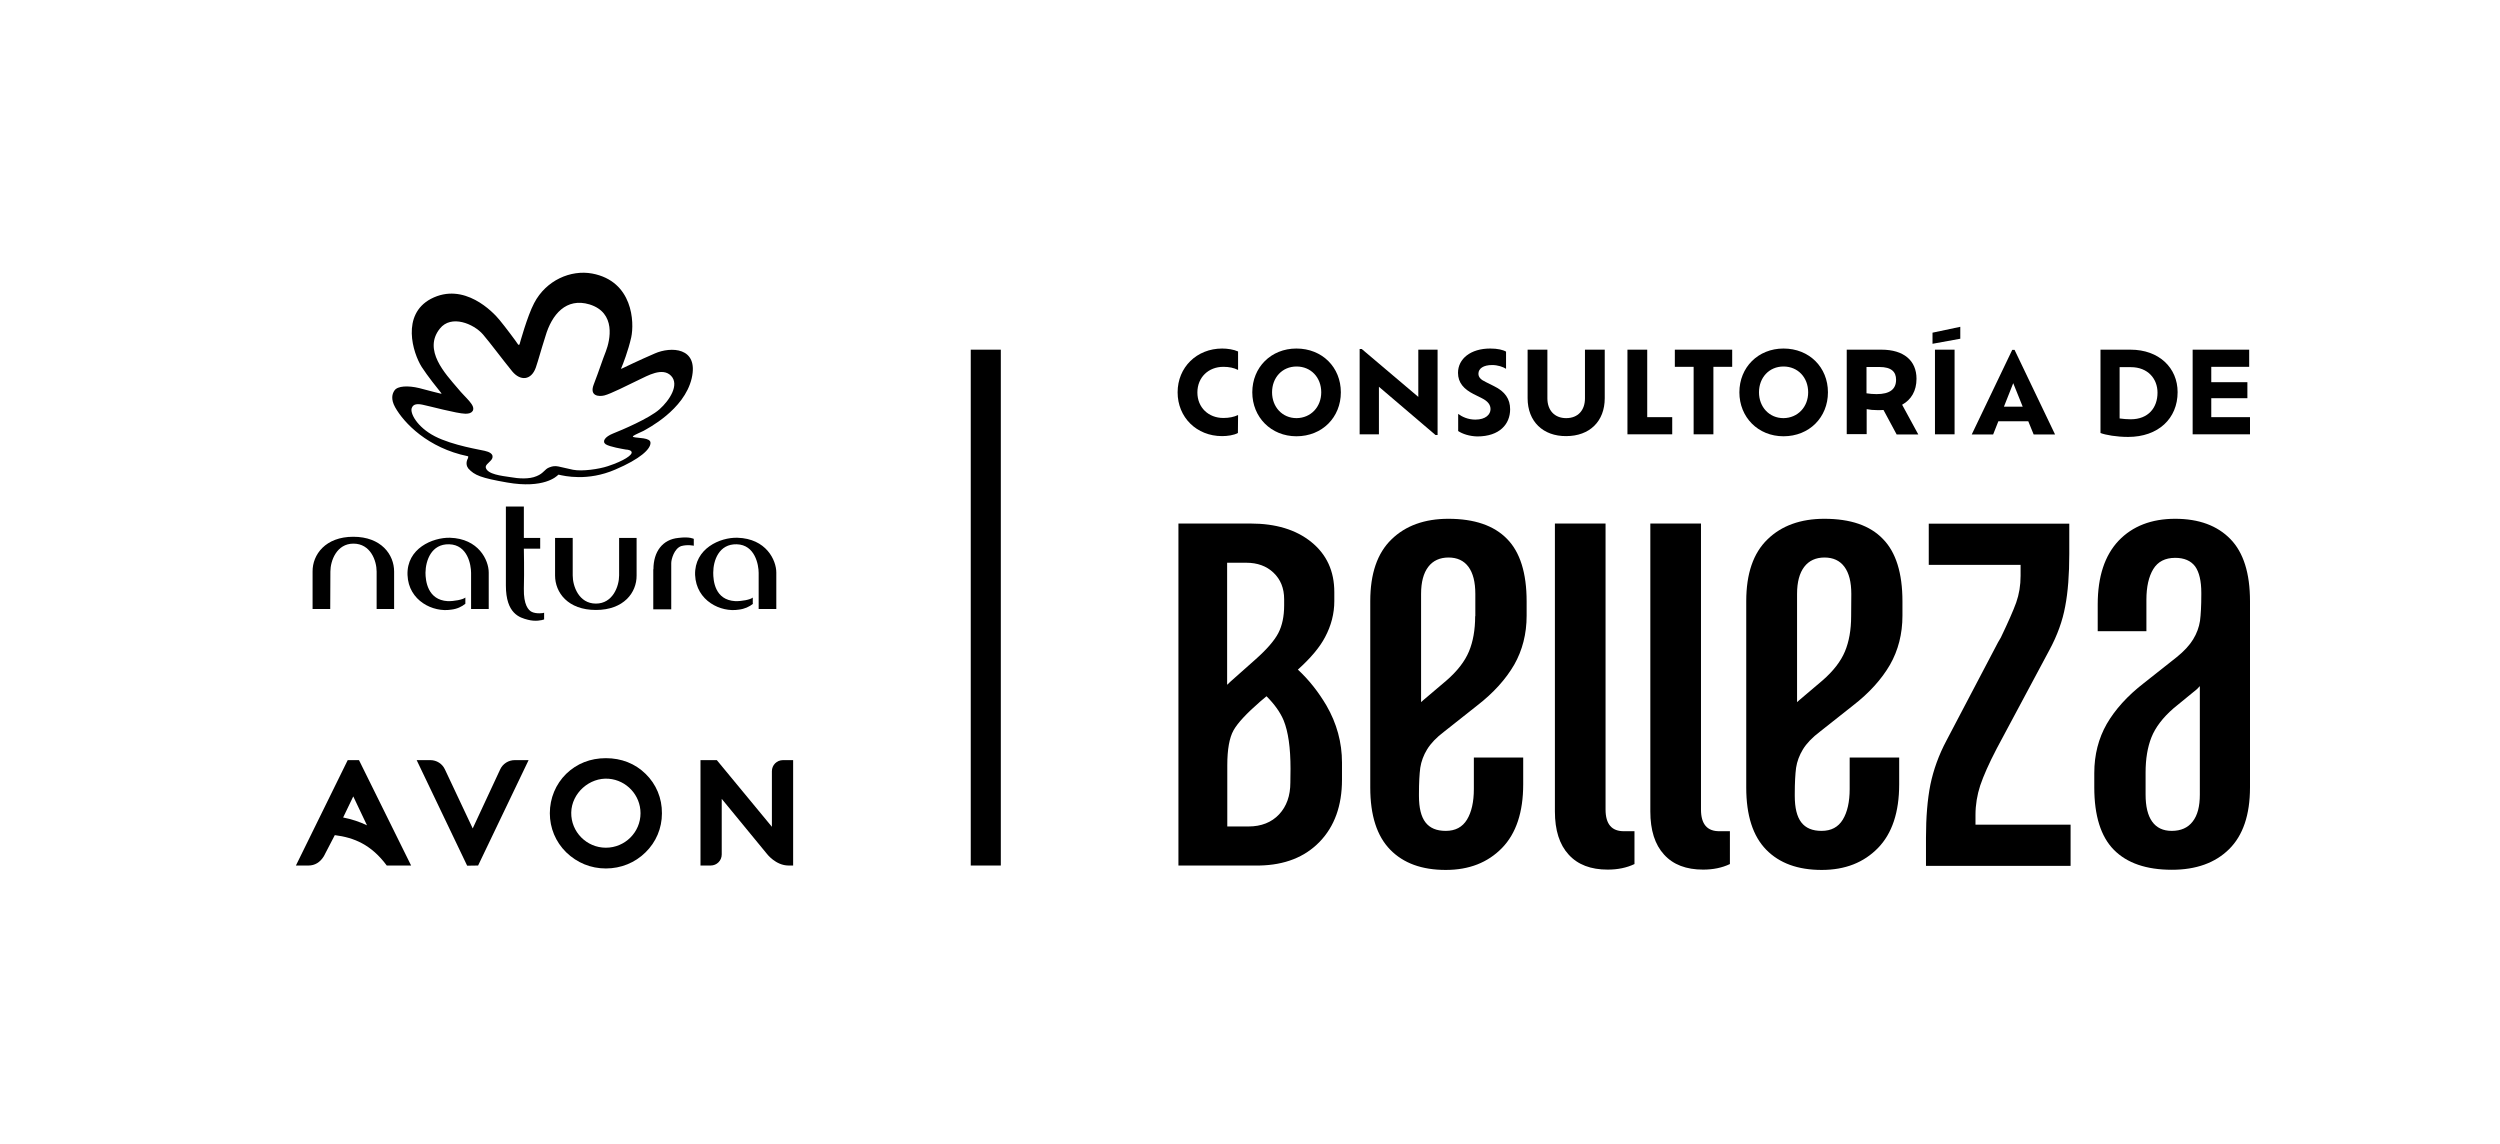
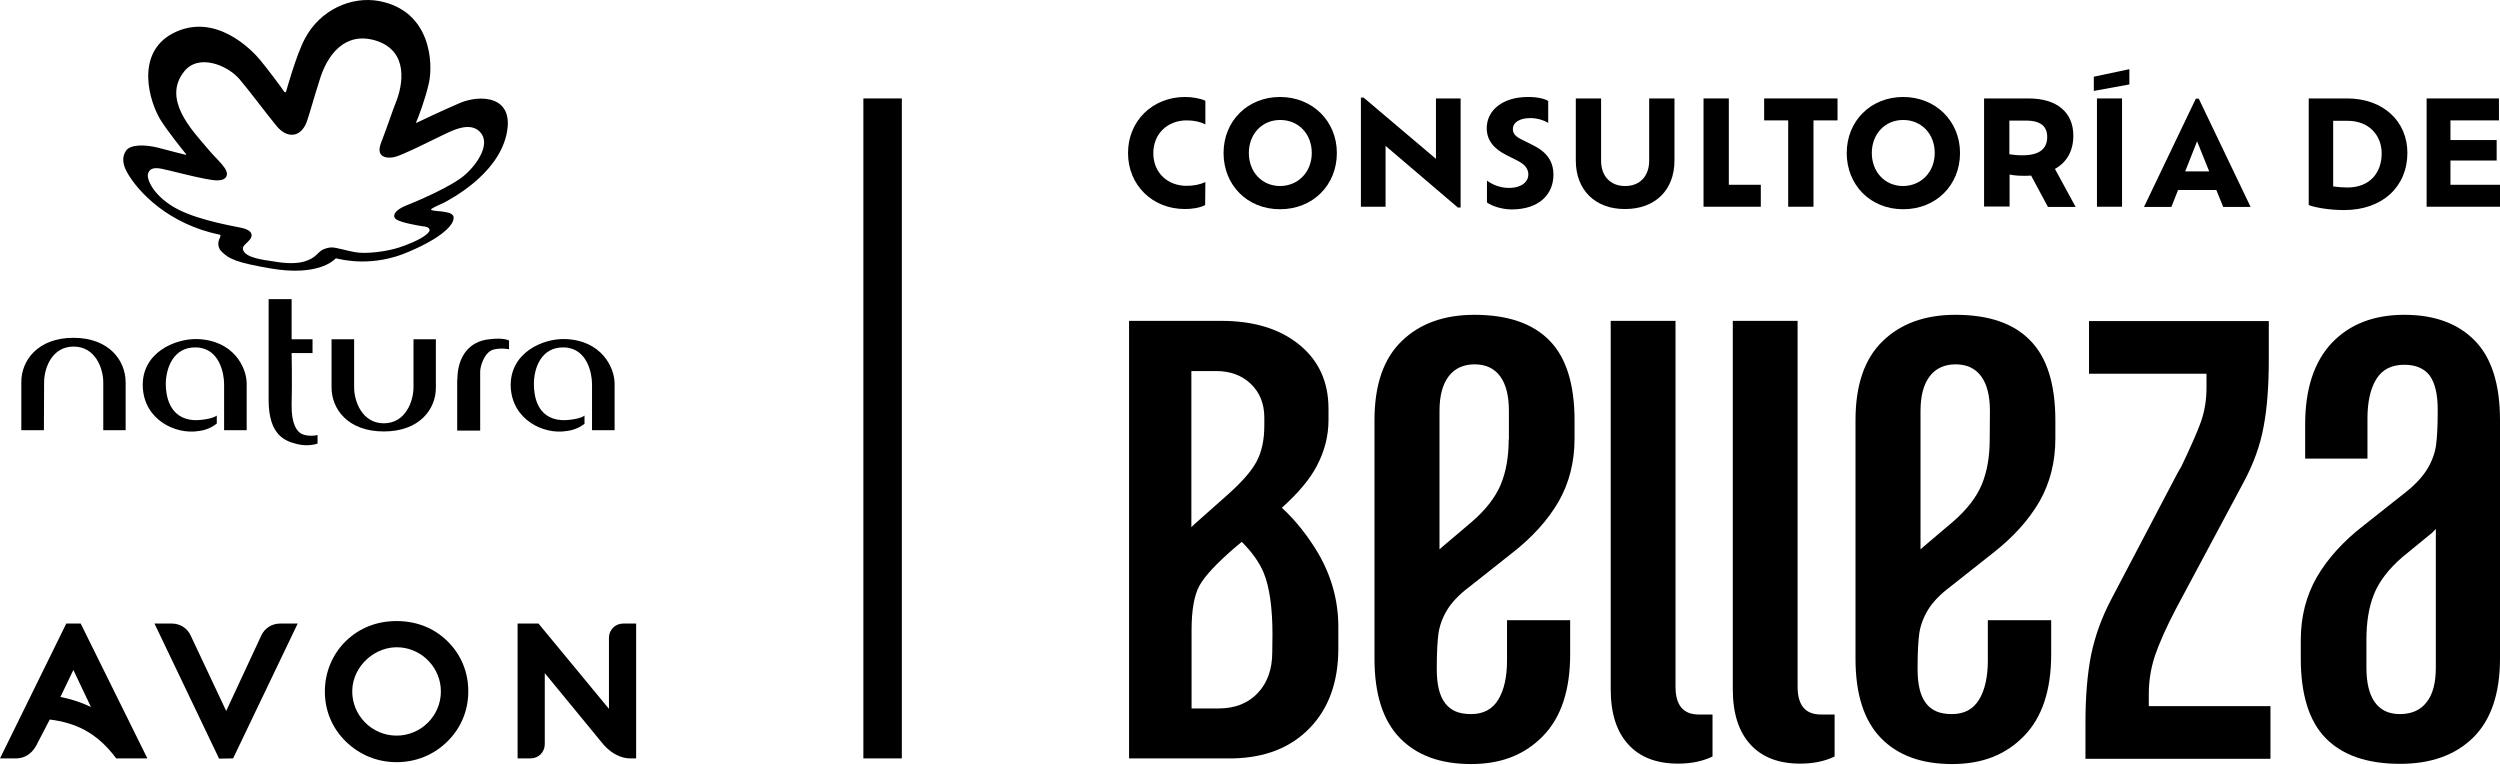
- <svg xmlns="http://www.w3.org/2000/svg" version="1.1" id="Layer_1" x="0px" y="0px" viewBox="0 0 1530 700" style="enable-background:new 0 0 1530 700;" xml:space="preserve">
+ <svg xmlns="http://www.w3.org/2000/svg" id="Layer_1" width="1195.9" height="365.49" viewBox="0 0 1195.9 365.49">
+   <rect x="413" y="47.09" width="18.4" height="315.7" />
  <g>
-     <rect x="594.1" y="214" width="18.4" height="315.7" />
+     <g>
+       <path d="m104.8,362.89l-30.9-64.6h8.4c3.8,0,7.3,2.2,8.9,5.7l17,36.1,16.8-36.1c1.6-3.5,5.1-5.7,8.9-5.7h8.5l-30.9,64.5-6.7.1h0Z" />
+       <path d="m38.6,298.29h-6.9L0,362.79h7.7c3.8,0,7.1-1.9,9.4-5.7l6.7-12.9c11.8,1.5,22.3,5.8,31.8,18.6h14.9l-31.9-64.5Zm-3.5,22.2l8.4,17.7c-4.6-2.2-9.5-3.8-14.6-4.8l6.2-12.9Z" />
+       <path d="m298.1,298.29c-3.8,0-6.8,3-6.8,6.8v34l-33.7-40.8h-10v64.5h6.2c3.8,0,6.8-3,6.8-6.8v-34l27.6,33.6s5.4,7.2,13.3,7.2h2.8v-64.5h-6.2Z" />
+       <path d="m189.7,351.89c-11.8,0-21.4-9.7-21.2-21.5.2-11.9,11.2-21.7,23-20.7,10.8.9,19.4,10,19.4,21.1,0,11.6-9.5,21.1-21.2,21.1m24.3-45.2c-6.4-6.3-14.8-9.6-24.3-9.6s-17.8,3.3-24.3,9.6c-6.4,6.3-10,14.9-10,24.1s3.5,17.5,10,23.9c6.6,6.4,15,9.9,24.3,9.9s17.8-3.5,24.2-9.8c6.5-6.3,10.1-14.8,10.1-23.9.1-9.3-3.5-17.9-10-24.2" />
+     </g>
+     <g>
+       <path d="m35.1,161.59c17.1,0,25,10.9,25,21.3v22.9h-10.7v-22.9c0-6.6-3.7-17.1-14.2-17.1s-14.1,10.5-14.1,17.1-.1,22.9-.1,22.9h-10.8v-22.9c-.1-10.4,7.9-21.3,24.9-21.3" />
+       <path d="m183.6,206.39c-17.2,0-25-10.7-25-21.1v-23h10.8v23c0,6.5,3.7,17.2,14.2,17.2s14.2-10.7,14.2-17.2v-23h10.7v23c.1,10.4-7.8,21.1-24.9,21.1" />
+       <path d="m103.7,202.59c-2.2,1.8-5.1,3.2-8.7,3.6-10.9,1.8-26.1-5.3-26.7-21.2-.6-16.3,15.4-23,25.9-22.8,17.6.5,23.8,13.7,23.8,21.3v22.3h-10.8v-22.1c0-4.9-2.1-17.2-13.4-17.5-10.9-.3-14.4,9.9-14.5,17.4,0,4.8,1.2,16.7,13.6,17.4,3.8.1,9.3-.9,10.8-2.2v3.8Z" />
+       <path d="m151.9,212.19c-1.4.5-5.3,1.4-9.9.2-5.1-1.3-13.5-3.7-13.5-21v-48.3h11v19.2h10v6.6h-10s.3,13.7,0,24.5c-.2,9.7,2.7,13.2,4.9,14.2,2.7,1.3,7,.8,7.5.5v4.1Z" />
+       <path d="m218.8,181.49c0-10.8,5.6-18.3,15.3-19.2,6.9-.9,9.4.6,9.4.6v4.2s-3.7-.9-7.7.2c-4.3,1.5-6.1,8.1-6.1,10.4v28.3h-11v-24.5" />
+       <path d="m279.8,202.59c-2.3,1.8-5.2,3.2-8.8,3.6-10.9,1.8-26-5.3-26.7-21.2-.5-16.3,15.4-23.1,25.9-22.8,17.6.5,23.8,13.7,23.8,21.3v22.3h-10.8v-22.1c0-4.9-2.2-17.2-13.4-17.5-10.9-.3-14.4,9.9-14.4,17.4,0,4.8.9,16.7,13.5,17.4,3.9.1,9.3-.9,10.7-2.2v3.8h.2Z" />
+       <path d="m179.7,19.39c-14.3-4.3-23.1,6.1-27,19.5-3.4,10.7-4,13.6-5.9,19.2-2.8,7.8-9.4,8.3-14.4,2.3-5.8-7.1-13.6-17.6-17.9-22.6-5.7-6.6-19.5-12.3-26.4-3.6-10.5,13.1,3.4,27.7,10.8,36.4,5.1,6.3,11.2,10.5,9.3,14-.9,1.3-2.3,1.7-4.5,1.7-5.2-.1-22.1-4.7-26.1-5.5-3.3-.7-5.8-.5-6.7,2-1.2,3,3.1,11.6,14.1,17.3,11,5.7,28.8,8.4,30.5,8.9,6.4,1.4,5.2,4.6,3.6,6.1-1.4,1.6-3.2,2.6-2.9,4.2,1,4.1,9.7,5,15,5.8,5,.9,11.5,1.4,16.1-.6,4.5-1.8,4.8-4.3,7.9-5.4,4.1-1.6,5.5-.3,14.4,1.5,5.7,1.1,15.9-.4,21.3-2.2,10.3-3.4,14.6-6.8,14.6-8.3,0-1.3-1.8-1.8-3.7-1.9-2.2-.4-9.6-1.6-12.2-3.2-2.4-1.7-.5-4.6,4.5-6.6,5.3-2.1,22.1-9.2,28.4-14.8,6.3-5.6,12.3-15.1,7.1-20.5-5.3-5.5-14.6.1-19.6,2.4-6.8,3.3-17.5,8.7-21.2,9.6-3.2.8-9.4.6-6.5-6.8,3.5-9.1,5.2-14.7,7.4-20.2,2.6-6.8,6.4-23.6-10-28.7m62.5,45.3c-4.6,19.4-27.3,30.8-29.5,32.1-2.3,1.1-5.1,2.3-6.1,3-.4.3-.7.5.1.8,2.4.7,10.5.2,10.3,3.6,0,3.7-6.1,9.7-21.6,16.3-16.9,7.3-31.1,3.9-34.6,3.1l-.3.1c-.9,1-8.8,8.6-31.2,4.7-16-2.8-20-4.4-23.8-8.6-1-1.3-1.7-3.5-.2-6.3.2-.7.3-1.1-.1-1.2-24.4-5-39.1-20.3-44.5-30-2.7-4.9-1.8-8.2-.4-10.2,1.9-2.9,8.4-3.1,15.1-1.5,7.4,2,11.6,3,13.2,3.4.5.2.6,0,.3-.4-1.9-2.3-8.5-10.6-11.9-15.9-5.5-8.7-12.6-32,5.6-41.7,20.3-10.6,38.1,8.1,42,12.9,3.5,4.2,10.5,13.6,11,14.5.9,1.5,1.3.3,1.3.3,0,0,4.7-17.2,8.9-25.1C153.1,4.59,168.2-1.91,181.3.49c25,4.7,25.9,29.9,23.9,39.1-1.8,8-5.1,16.6-6.1,18.8-.2.4,0,.5.3.3,1.9-.9,10.8-5.2,20.3-9.3,9.5-4.2,27-4.1,22.5,15.3" />
+     </g>
+   </g>
+   <g>
    <g>
      <g>
-         <path d="M285.9,529.8L255,465.2h8.4c3.8,0,7.3,2.2,8.9,5.7l17,36.1l16.8-36.1c1.6-3.5,5.1-5.7,8.9-5.7h8.5l-30.9,64.5     L285.9,529.8L285.9,529.8z" />
-         <path d="M219.7,465.2h-6.9l-31.7,64.5h7.7c3.8,0,7.1-1.9,9.4-5.7l6.7-12.9c11.8,1.5,22.3,5.8,31.8,18.6h14.9L219.7,465.2z      M216.2,487.4l8.4,17.7c-4.6-2.2-9.5-3.8-14.6-4.8L216.2,487.4z" />
-         <path d="M479.2,465.2c-3.8,0-6.8,3-6.8,6.8v34l-33.7-40.8h-10l0,0v64.5h6.2c3.8,0,6.8-3,6.8-6.8v-34l27.6,33.6     c0,0,5.4,7.2,13.3,7.2h2.8v-64.5H479.2z" />
-         <path d="M370.8,518.8c-11.8,0-21.4-9.7-21.2-21.5c0.2-11.9,11.2-21.7,23-20.7c10.8,0.9,19.4,10,19.4,21.1     C392,509.3,382.5,518.8,370.8,518.8 M395.1,473.6c-6.4-6.3-14.8-9.6-24.3-9.6s-17.8,3.3-24.3,9.6c-6.4,6.3-10,14.9-10,24.1     c0,9,3.5,17.5,10,23.9c6.6,6.4,15,9.9,24.3,9.9c9.2,0,17.8-3.5,24.2-9.8c6.5-6.3,10.1-14.8,10.1-23.9     C405.2,488.5,401.6,479.9,395.1,473.6" />
+         <path d="m576.5,98.09c-2.6,1.4-6.5,1.9-9.7,1.9-15.6,0-27.2-11.5-27.2-26.8s11.7-26.8,27.3-26.8c3.2,0,7.1.6,9.7,1.8v11.3c-2.6-1.3-5.5-1.9-9-1.9-9.1,0-15.9,6.4-15.9,15.7s6.8,15.6,15.9,15.6c3.5,0,6.4-.6,9-1.8l-.1,11h0Z" />
+         <path d="m585.3,73.19c0-15.3,11.5-26.8,27-26.8s27.2,11.5,27.2,26.8-11.4,26.9-27.2,26.9-27-11.7-27-26.9Zm42.2,0c0-9.1-6.3-15.8-15.1-15.8s-15,6.8-15,15.8,6.2,15.8,15,15.8c8.8-.1,15.1-6.9,15.1-15.8Z" />
+         <path d="m698.7,47.09v52.2h-1.3l-34.6-29.5v29.1h-11.8v-52.2h1.3l34.6,29.3v-28.9h11.8Z" />
+         <path d="m711.3,96.89v-10.5c2.3,1.7,5.9,3.5,10.5,3.5,6.4,0,9.3-3.2,9.3-6.4,0-2.6-1.5-4.8-5.3-6.7l-5.2-2.6c-5.7-2.9-9.4-6.8-9.4-12.9,0-8.6,7.7-14.9,19.7-14.9,4.5,0,7.9.8,9.7,1.9v10.5c-1.9-1.2-5.1-2.3-8.5-2.3-5.3,0-8.4,2.1-8.4,5.3,0,2.1,1.3,3.6,4.5,5.1l5,2.5c6.8,3.3,9.9,7.9,9.9,14.2,0,9-6.4,16.6-20.1,16.6-4.7-.1-9-1.5-11.7-3.3Z" />
+         <path d="m753.8,76.79v-29.7h12.1v29.8c0,7.2,4.3,12.1,11.5,12.1s11.5-4.9,11.5-12.1v-29.8h12.1v29.7c0,14.2-9.3,23.2-23.6,23.2-14.1.1-23.6-8.9-23.6-23.2Z" />
+         <path d="m842.3,88.39v10.5h-27.4v-51.8h12.1v41.3h15.3Z" />
+         <path d="m855.4,57.59h-11.5v-10.5h35.1v10.5h-11.5v41.3h-12.1v-41.3Z" />
+         <path d="m883.4,73.19c0-15.3,11.5-26.8,27-26.8s27.2,11.5,27.2,26.8-11.4,26.9-27.2,26.9-27-11.7-27-26.9Zm42.1,0c0-9.1-6.3-15.8-15.1-15.8s-15,6.8-15,15.8,6.2,15.8,15,15.8c8.8-.1,15.1-6.9,15.1-15.8Z" />
+         <path d="m979.6,98.89l-8-14.9c-1.2.1-2.4.1-3.7.1-2.5,0-4.6-.2-6.6-.6v15.3h-12.2v-51.7h21.3c13.5,0,21.4,6.6,21.4,17.8,0,7.4-3.2,12.8-8.8,15.9l9.9,18.2h-13.3v-.1h0Zm-.3-33.4c0-4.8-2.8-7.8-10.2-7.8h-7.9v16.1c1.9.3,3.9.5,6.2.5,8.2,0,11.9-3.1,11.9-8.8Z" />
+         <path d="m1003.1,47.09h12v51.8h-12v-51.8Z" />
+         <path d="m1060.2,90.89h-18.3l-3.2,8.1h-13.1l24.8-51.8h1.4l24.8,51.8h-13.1l-3.3-8.1Zm-9.2-23.3l-5.7,14.4h11.5l-5.8-14.4Z" />
      </g>
-       <g>
-         <path d="M216.2,328.5c17.1,0,25,10.9,25,21.3v22.9h-10.7v-22.9c0-6.6-3.7-17.1-14.2-17.1c-10.3,0-14.1,10.5-14.1,17.1     c0,6.5-0.1,22.9-0.1,22.9h-10.8v-22.9C191.2,339.4,199.2,328.5,216.2,328.5" />
-         <path d="M364.7,373.3c-17.2,0-25-10.7-25-21.1v-23h10.8v23c0,6.5,3.7,17.2,14.2,17.2c10.4,0,14.2-10.7,14.2-17.2v-23h10.7v23     C389.7,362.6,381.8,373.3,364.7,373.3" />
-         <path d="M284.8,369.5c-2.2,1.8-5.1,3.2-8.7,3.6c-10.9,1.8-26.1-5.3-26.7-21.2c-0.6-16.3,15.4-23,25.9-22.8     c17.6,0.5,23.8,13.7,23.8,21.3v22.3h-10.8v-22.1c0-4.9-2.1-17.2-13.4-17.5c-10.9-0.3-14.4,9.9-14.5,17.4     c0,4.8,1.2,16.7,13.6,17.4c3.8,0.1,9.3-0.9,10.8-2.2V369.5z" />
-         <path d="M333,379.1c-1.4,0.5-5.3,1.4-9.9,0.2c-5.1-1.3-13.5-3.7-13.5-21V310h11v19.2h10v6.6h-10c0,0,0.3,13.7,0,24.5     c-0.2,9.7,2.7,13.2,4.9,14.2c2.7,1.3,7,0.8,7.5,0.5V379.1z" />
-         <path d="M399.9,348.4c0-10.8,5.6-18.3,15.3-19.2c6.9-0.9,9.4,0.6,9.4,0.6v4.2c0,0-3.7-0.9-7.7,0.2c-4.3,1.5-6.1,8.1-6.1,10.4     c0,7.9,0,28.3,0,28.3h-11v-24.5" />
-         <path d="M460.9,369.5c-2.3,1.8-5.2,3.2-8.8,3.6c-10.9,1.8-26-5.3-26.7-21.2c-0.5-16.3,15.4-23.1,25.9-22.8     c17.6,0.5,23.8,13.7,23.8,21.3v22.3h-10.8v-22.1c0-4.9-2.2-17.2-13.4-17.5c-10.9-0.3-14.4,9.9-14.4,17.4     c0,4.8,0.9,16.7,13.5,17.4c3.9,0.1,9.3-0.9,10.7-2.2v3.8H460.9z" />
-         <path d="M360.8,186.3c-14.3-4.3-23.1,6.1-27,19.5c-3.4,10.7-4,13.6-5.9,19.2c-2.8,7.8-9.4,8.3-14.4,2.3     c-5.8-7.1-13.6-17.6-17.9-22.6c-5.7-6.6-19.5-12.3-26.4-3.6c-10.5,13.1,3.4,27.7,10.8,36.4c5.1,6.3,11.2,10.5,9.3,14     c-0.9,1.3-2.3,1.7-4.5,1.7c-5.2-0.1-22.1-4.7-26.1-5.5c-3.3-0.7-5.8-0.5-6.7,2c-1.2,3,3.1,11.6,14.1,17.3     c11,5.7,28.8,8.4,30.5,8.9c6.4,1.4,5.2,4.6,3.6,6.1c-1.4,1.6-3.2,2.6-2.9,4.2c1,4.1,9.7,5,15,5.8c5,0.9,11.5,1.4,16.1-0.6     c4.5-1.8,4.8-4.3,7.9-5.4c4.1-1.6,5.5-0.3,14.4,1.5c5.7,1.1,15.9-0.4,21.3-2.2c10.3-3.4,14.6-6.8,14.6-8.3c0-1.3-1.8-1.8-3.7-1.9     c-2.2-0.4-9.6-1.6-12.2-3.2c-2.4-1.7-0.5-4.6,4.5-6.6c5.3-2.1,22.1-9.2,28.4-14.8c6.3-5.6,12.3-15.1,7.1-20.5     c-5.3-5.5-14.6,0.1-19.6,2.4c-6.8,3.3-17.5,8.7-21.2,9.6c-3.2,0.8-9.4,0.6-6.5-6.8c3.5-9.1,5.2-14.7,7.4-20.2     C373.4,208.2,377.2,191.4,360.8,186.3 M423.3,231.6c-4.6,19.4-27.3,30.8-29.5,32.1c-2.3,1.1-5.1,2.3-6.1,3     c-0.4,0.3-0.7,0.5,0.1,0.8c2.4,0.7,10.5,0.2,10.3,3.6c0,3.7-6.1,9.7-21.6,16.3c-16.9,7.3-31.1,3.9-34.6,3.1l-0.3,0.1     c-0.9,1-8.8,8.6-31.2,4.7c-16-2.8-20-4.4-23.8-8.6c-1-1.3-1.7-3.5-0.2-6.3c0.2-0.7,0.3-1.1-0.1-1.2c-24.4-5-39.1-20.3-44.5-30     c-2.7-4.9-1.8-8.2-0.4-10.2c1.9-2.9,8.4-3.1,15.1-1.5c7.4,2,11.6,3,13.2,3.4c0.5,0.2,0.6,0,0.3-0.4c-1.9-2.3-8.5-10.6-11.9-15.9     c-5.5-8.7-12.6-32,5.6-41.7c20.3-10.6,38.1,8.1,42,12.9c3.5,4.2,10.5,13.6,11,14.5c0.9,1.5,1.3,0.3,1.3,0.3s4.7-17.2,8.9-25.1     c7.3-14,22.4-20.5,35.5-18.1c25,4.7,25.9,29.9,23.9,39.1c-1.8,8-5.1,16.6-6.1,18.8c-0.2,0.4,0,0.5,0.3,0.3     c1.9-0.9,10.8-5.2,20.3-9.3C410.3,212.1,427.8,212.2,423.3,231.6" />
-       </g>
+       <path d="m1151.6,73.09c0,16.1-11.8,27.4-30.3,27.4-7,0-13.8-1.2-16.9-2.4v-51h18.4c17.4,0,28.8,11.1,28.8,26Zm-12.3.3c0-8.5-5.9-15.6-16.3-15.6h-6.9v31.4c2.2.3,4.6.5,6.8.5,10.8,0,16.4-7.1,16.4-16.3Z" />
+       <path d="m1195.9,88.39v10.5h-35.1v-51.8h34.6v10.5h-23.2v9.4h22.1v9.8h-22.1v11.6h23.7Z" />
    </g>
-     <g>
-       <g>
-         <g>
-           <g>
-             <path d="M757.6,265c-2.6,1.4-6.5,1.9-9.7,1.9c-15.6,0-27.2-11.5-27.2-26.8s11.7-26.8,27.3-26.8c3.2,0,7.1,0.6,9.7,1.8v11.3       c-2.6-1.3-5.5-1.9-9-1.9c-9.1,0-15.9,6.4-15.9,15.7c0,9.2,6.8,15.6,15.9,15.6c3.5,0,6.4-0.6,9-1.8L757.6,265L757.6,265z" />
-             <path d="M766.4,240.1c0-15.3,11.5-26.8,27-26.8c15.8,0,27.2,11.5,27.2,26.8S809.2,267,793.4,267       C777.9,267,766.4,255.3,766.4,240.1z M808.6,240.1c0-9.1-6.3-15.8-15.1-15.8s-15,6.8-15,15.8c0,8.9,6.2,15.8,15,15.8       C802.3,255.8,808.6,249,808.6,240.1z" />
-             <path d="M879.8,214v52.2h-1.3l-34.6-29.5v29.1h-11.8v-52.2h1.3l34.6,29.3V214H879.8z" />
-             <path d="M892.4,263.8v-10.5c2.3,1.7,5.9,3.5,10.5,3.5c6.4,0,9.3-3.2,9.3-6.4c0-2.6-1.5-4.8-5.3-6.7l-5.2-2.6       c-5.7-2.9-9.4-6.8-9.4-12.9c0-8.6,7.7-14.9,19.7-14.9c4.5,0,7.9,0.8,9.7,1.9v10.5c-1.9-1.2-5.1-2.3-8.5-2.3       c-5.3,0-8.4,2.1-8.4,5.3c0,2.1,1.3,3.6,4.5,5.1l5,2.5c6.8,3.3,9.9,7.9,9.9,14.2c0,9-6.4,16.6-20.1,16.6       C899.4,267,895.1,265.6,892.4,263.8z" />
-             <path d="M934.9,243.7V214H947v29.8c0,7.2,4.3,12.1,11.5,12.1c7.3,0,11.5-4.9,11.5-12.1V214h12.1v29.7       c0,14.2-9.3,23.2-23.6,23.2C944.4,267,934.9,258,934.9,243.7z" />
-             <path d="M1023.4,255.3v10.5H996V214h12.1v41.3H1023.4z" />
-             <path d="M1036.5,224.5H1025V214h35.1v10.5h-11.5v41.3h-12.1V224.5z" />
-             <path d="M1064.5,240.1c0-15.3,11.5-26.8,27-26.8c15.8,0,27.2,11.5,27.2,26.8s-11.4,26.9-27.2,26.9       C1075.9,267,1064.5,255.3,1064.5,240.1z M1106.6,240.1c0-9.1-6.3-15.8-15.1-15.8c-8.8,0-15,6.8-15,15.8c0,8.9,6.2,15.8,15,15.8       C1100.3,255.8,1106.6,249,1106.6,240.1z" />
-             <path d="M1160.7,265.8l-8-14.9c-1.2,0.1-2.4,0.1-3.7,0.1c-2.5,0-4.6-0.2-6.6-0.6v15.3h-12.2V214h21.3       c13.5,0,21.4,6.6,21.4,17.8c0,7.4-3.2,12.8-8.8,15.9l9.9,18.2h-13.3V265.8z M1160.4,232.4c0-4.8-2.8-7.8-10.2-7.8h-7.9v16.1       c1.9,0.3,3.9,0.5,6.2,0.5C1156.7,241.2,1160.4,238.1,1160.4,232.4z" />
-             <path d="M1184.2,214h12v51.8h-12V214z" />
-             <path d="M1241.3,257.8H1223l-3.2,8.1h-13.1l24.8-51.8h1.4l24.8,51.8h-13.1L1241.3,257.8z M1232.1,234.5l-5.7,14.4h11.5       L1232.1,234.5z" />
-           </g>
-         </g>
-         <path d="M1332.7,240c0,16.1-11.8,27.4-30.3,27.4c-7,0-13.8-1.2-16.9-2.4v-51h18.4C1321.3,214,1332.7,225.1,1332.7,240z      M1320.4,240.3c0-8.5-5.9-15.6-16.3-15.6h-6.9v31.4c2.2,0.3,4.6,0.5,6.8,0.5C1314.8,256.6,1320.4,249.5,1320.4,240.3z" />
-         <path d="M1377,255.3v10.5h-35.1V214h34.6v10.5h-23.2v9.4h22.1v9.8h-22.1v11.6H1377z" />
-       </g>
-       <polygon points="1182.7,210.4 1182.7,203.6 1199.7,200 1199.7,207.3   " />
-     </g>
-     <path d="M886.4,317.5c-14.5,0-26.2,4.2-34.8,12.6c-8.7,8.4-13,21-13,37.8V482c0,17.1,4.1,29.7,12.2,38c8.1,8.3,19.4,12.4,34,12.4   c14.3,0,25.7-4.5,34.4-13.4c8.7-8.9,13-22,13-39v-16.4H902v19.3c0,7.8-1.4,14.1-4.2,18.7s-7.1,6.9-13,6.9c-5.6,0-9.7-1.7-12.4-5.2   s-4-8.9-4-16.2v-1.3c0-6.7,0.3-12,0.8-15.9c0.6-3.9,2-7.7,4.2-11.3c2.2-3.6,5.7-7.3,10.5-10.9l20.1-15.9   c10.1-7.8,17.6-16.2,22.7-25c5-8.8,7.6-18.8,7.6-30V368c0-17.3-4-30.1-12-38.2C914.3,321.6,902.3,317.5,886.4,317.5z M902.8,377.1   c0,8.4-1.3,15.6-3.8,21.6s-7.1,12-13.8,17.8l-13.8,11.7c-0.6,0.5-1.2,1-1.7,1.5v-66.2c0-7.3,1.5-12.8,4.4-16.6   c2.9-3.8,7.1-5.7,12.4-5.7c5.3,0,9.4,1.9,12.2,5.7c2.8,3.8,4.2,9.3,4.2,16.6v13.6H902.8z" />
-     <path d="M982.6,495.4v-175h-31v176.2c0,11.5,2.8,20.3,8.4,26.4c5.6,6.2,13.6,9.2,23.9,9.2c6.1,0,11.6-1.1,16.4-3.4v-20.1H994   C986.4,508.8,982.6,504.4,982.6,495.4z" />
-     <path d="M1041,495.4v-175h-31v176.2c0,11.5,2.8,20.3,8.4,26.4c5.6,6.2,13.6,9.2,23.9,9.2c6.1,0,11.6-1.1,16.4-3.4v-20.1h-6.3   C1044.8,508.8,1041,504.4,1041,495.4z" />
-     <path d="M1116.5,317.5c-14.5,0-26.2,4.2-34.8,12.6c-8.7,8.4-13,21-13,37.8V482c0,17.1,4.1,29.7,12.2,38s19.4,12.4,34,12.4   c14.3,0,25.7-4.5,34.4-13.4c8.7-8.9,13-22,13-39v-16.4H1132v19.3c0,7.8-1.4,14.1-4.2,18.7c-2.8,4.6-7.1,6.9-13,6.9   c-5.6,0-9.7-1.7-12.4-5.2c-2.7-3.5-4-8.9-4-16.2v-1.3c0-6.7,0.3-12,0.8-15.9c0.6-3.9,2-7.7,4.2-11.3c2.2-3.6,5.7-7.3,10.5-10.9   l20.1-15.9c10.1-7.8,17.6-16.2,22.7-25c5-8.8,7.6-18.8,7.6-30V368c0-17.3-4-30.1-12-38.2C1144.4,321.6,1132.5,317.5,1116.5,317.5z    M1132.9,377.1c0,8.4-1.3,15.6-3.8,21.6s-7.1,12-13.8,17.8l-13.8,11.7c-0.6,0.5-1.2,1-1.7,1.5v-66.2c0-7.3,1.5-12.8,4.4-16.6   c2.9-3.8,7.1-5.7,12.4-5.7s9.4,1.9,12.2,5.7c2.8,3.8,4.2,9.3,4.2,16.6L1132.9,377.1L1132.9,377.1z" />
-     <path d="M1209,498.7c0-6.1,1-12.2,2.9-18c2-5.9,5.3-13.4,10.1-22.6l32.3-60.4c4.8-8.9,8-17.8,9.6-26.6c1.7-8.8,2.5-19.5,2.5-32.1   v-18.5h-86v25.2h56.2v6.7c0,5.9-0.9,11.3-2.7,16.4c-1.8,5-5,12.2-9.4,21.4l-1.7,2.9l-31.5,60c-4.8,9-8,18-9.9,27.1   c-1.8,9.1-2.7,19.9-2.7,32.5v17.2h88.5v-25.2H1209V498.7z" />
-     <path d="M794.3,409.8c7.9-7.1,13.4-13.7,16.6-19.8c3.8-7.1,5.7-14.5,5.7-22.1v-5.5c0-12.9-4.7-23.1-14.1-30.7   c-9.4-7.6-21.8-11.3-37.2-11.3h-44.1v209.3h12.6H751h19.8c15.4-0.3,27.7-5.1,36.8-14.5c9.1-9.4,13.7-22.1,13.7-38v-10.5   c0-12.3-3.2-24-9.5-34.9C806.9,423.5,801.1,416.1,794.3,409.8z M762.8,344.4c6.7,0,12.3,2,16.6,6.1s6.5,9.5,6.5,16.2v3.8   c0,6.7-1.2,12.4-3.6,17c-2.4,4.6-7.1,10-14.1,16.2l-15.1,13.4c-0.7,0.6-1.4,1.3-2.1,2v-74.7L762.8,344.4L762.8,344.4z M789.7,478.9   c0,8.1-2.3,14.6-6.9,19.5c-4.6,4.9-10.9,7.4-18.7,7.4h-13v-37.4c0-9.8,1.3-16.9,3.8-21.4s8-10.4,16.4-17.7l3.8-3.2   c4.9,4.9,8.4,9.8,10.5,14.8c2.8,6.9,4.2,16.7,4.2,29.6L789.7,478.9L789.7,478.9z" />
-     <path d="M1365,329.9c-8-8.2-19.2-12.4-33.8-12.4c-14.5,0-26.1,4.5-34.6,13.4c-8.5,9-12.8,22-12.8,39v16.4h29.8V367   c0-7.8,1.4-14.1,4.2-18.7c2.8-4.6,7.3-6.9,13.4-6.9c5.6,0,9.6,1.8,12.2,5.2c2.5,3.5,3.8,8.9,3.8,16.2v1.3c0,6.7-0.3,12-0.8,15.9   c-0.6,3.9-2,7.7-4.2,11.3c-2.2,3.6-5.6,7.3-10.1,10.9l-20.1,15.9c-10.1,7.8-17.6,16.2-22.7,25c-5,8.8-7.6,18.8-7.6,30v8.8   c0,17.3,4,30.1,12,38.2c8,8.1,19.8,12.2,35.5,12.2c14.8,0,26.5-4.2,35-12.6c8.5-8.4,12.8-21,12.8-37.8v-114   C1377,350.8,1373,338.1,1365,329.9z M1341.9,502.8c-2.9,3.8-7.2,5.7-12.8,5.7c-5.3,0-9.3-1.9-12-5.7c-2.7-3.8-4-9.3-4-16.6v-13.4   c0-8.4,1.2-15.6,3.6-21.6s6.9-12,13.6-17.8l14.3-11.7c0.6-0.6,1.1-1.1,1.7-1.8v66.4C1346.3,493.5,1344.9,499,1341.9,502.8z" />
+     <polygon points="1001.6 43.49 1001.6 36.69 1018.6 33.09 1018.6 40.39 1001.6 43.49" />
  </g>
+   <path d="m705.3,150.59c-14.5,0-26.2,4.2-34.8,12.6-8.7,8.4-13,21-13,37.8v114.1c0,17.1,4.1,29.7,12.2,38,8.1,8.3,19.4,12.4,34,12.4s25.7-4.5,34.4-13.4c8.7-8.9,13-22,13-39v-16.4h-30.2v19.3c0,7.8-1.4,14.1-4.2,18.7s-7.1,6.9-13,6.9-9.7-1.7-12.4-5.2-4-8.9-4-16.2v-1.3c0-6.7.3-12,.8-15.9.6-3.9,2-7.7,4.2-11.3,2.2-3.6,5.7-7.3,10.5-10.9l20.1-15.9c10.1-7.8,17.6-16.2,22.7-25,5-8.8,7.6-18.8,7.6-30v-8.8c0-17.3-4-30.1-12-38.2-8-8.2-20-12.3-35.9-12.3Zm16.4,59.6c0,8.4-1.3,15.6-3.8,21.6s-7.1,12-13.8,17.8l-13.8,11.7c-.6.5-1.2,1-1.7,1.5v-66.2c0-7.3,1.5-12.8,4.4-16.6,2.9-3.8,7.1-5.7,12.4-5.7s9.4,1.9,12.2,5.7c2.8,3.8,4.2,9.3,4.2,16.6v13.6h-.1Z" />
+   <path d="m801.5,328.49v-175h-31v176.2c0,11.5,2.8,20.3,8.4,26.4,5.6,6.2,13.6,9.2,23.9,9.2,6.1,0,11.6-1.1,16.4-3.4v-20.1h-6.3c-7.6.1-11.4-4.3-11.4-13.3Z" />
+   <path d="m859.9,328.49v-175h-31v176.2c0,11.5,2.8,20.3,8.4,26.4,5.6,6.2,13.6,9.2,23.9,9.2,6.1,0,11.6-1.1,16.4-3.4v-20.1h-6.3c-7.6.1-11.4-4.3-11.4-13.3Z" />
+   <path d="m935.4,150.59c-14.5,0-26.2,4.2-34.8,12.6-8.7,8.4-13,21-13,37.8v114.1c0,17.1,4.1,29.7,12.2,38s19.4,12.4,34,12.4,25.7-4.5,34.4-13.4c8.7-8.9,13-22,13-39v-16.4h-30.3v19.3c0,7.8-1.4,14.1-4.2,18.7-2.8,4.6-7.1,6.9-13,6.9s-9.7-1.7-12.4-5.2c-2.7-3.5-4-8.9-4-16.2v-1.3c0-6.7.3-12,.8-15.9.6-3.9,2-7.7,4.2-11.3,2.2-3.6,5.7-7.3,10.5-10.9l20.1-15.9c10.1-7.8,17.6-16.2,22.7-25,5-8.8,7.6-18.8,7.6-30v-8.8c0-17.3-4-30.1-12-38.2-7.9-8.2-19.8-12.3-35.8-12.3Zm16.4,59.6c0,8.4-1.3,15.6-3.8,21.6s-7.1,12-13.8,17.8l-13.8,11.7c-.6.5-1.2,1-1.7,1.5v-66.2c0-7.3,1.5-12.8,4.4-16.6,2.9-3.8,7.1-5.7,12.4-5.7s9.4,1.9,12.2,5.7c2.8,3.8,4.2,9.3,4.2,16.6l-.1,13.6h0Z" />
+   <path d="m1027.9,331.79c0-6.1,1-12.2,2.9-18,2-5.9,5.3-13.4,10.1-22.6l32.3-60.4c4.8-8.9,8-17.8,9.6-26.6,1.7-8.8,2.5-19.5,2.5-32.1v-18.5h-86v25.2h56.2v6.7c0,5.9-.9,11.3-2.7,16.4-1.8,5-5,12.2-9.4,21.4l-1.7,2.9-31.5,60c-4.8,9-8,18-9.9,27.1-1.8,9.1-2.7,19.9-2.7,32.5v17.2h88.5v-25.2h-58.2v-6Z" />
+   <path d="m613.2,242.89c7.9-7.1,13.4-13.7,16.6-19.8,3.8-7.1,5.7-14.5,5.7-22.1v-5.5c0-12.9-4.7-23.1-14.1-30.7-9.4-7.6-21.8-11.3-37.2-11.3h-44.1v209.3h49.6c15.4-.3,27.7-5.1,36.8-14.5,9.1-9.4,13.7-22.1,13.7-38v-10.5c0-12.3-3.2-24-9.5-34.9-4.9-8.3-10.7-15.7-17.5-22Zm-31.5-65.4c6.7,0,12.3,2,16.6,6.1s6.5,9.5,6.5,16.2v3.8c0,6.7-1.2,12.4-3.6,17-2.4,4.6-7.1,10-14.1,16.2l-15.1,13.4c-.7.6-1.4,1.3-2.1,2v-74.7h11.8Zm26.9,134.5c0,8.1-2.3,14.6-6.9,19.5-4.6,4.9-10.9,7.4-18.7,7.4h-13v-37.4c0-9.8,1.3-16.9,3.8-21.4s8-10.4,16.4-17.7l3.8-3.2c4.9,4.9,8.4,9.8,10.5,14.8,2.8,6.9,4.2,16.7,4.2,29.6l-.1,8.4h0Z" />
+   <path d="m1183.9,162.99c-8-8.2-19.2-12.4-33.8-12.4s-26.1,4.5-34.6,13.4c-8.5,9-12.8,22-12.8,39v16.4h29.8v-19.3c0-7.8,1.4-14.1,4.2-18.7,2.8-4.6,7.3-6.9,13.4-6.9,5.6,0,9.6,1.8,12.2,5.2,2.5,3.5,3.8,8.9,3.8,16.2v1.3c0,6.7-.3,12-.8,15.9-.6,3.9-2,7.7-4.2,11.3-2.2,3.6-5.6,7.3-10.1,10.9l-20.1,15.9c-10.1,7.8-17.6,16.2-22.7,25-5,8.8-7.6,18.8-7.6,30v8.8c0,17.3,4,30.1,12,38.2,8,8.1,19.8,12.2,35.5,12.2,14.8,0,26.5-4.2,35-12.6,8.5-8.4,12.8-21,12.8-37.8v-114c0-17.1-4-29.8-12-38Zm-23.1,172.9c-2.9,3.8-7.2,5.7-12.8,5.7-5.3,0-9.3-1.9-12-5.7-2.7-3.8-4-9.3-4-16.6v-13.4c0-8.4,1.2-15.6,3.6-21.6s6.9-12,13.6-17.8l14.3-11.7c.6-.6,1.1-1.1,1.7-1.8v66.4c0,7.2-1.4,12.7-4.4,16.5Z" />
</svg>
